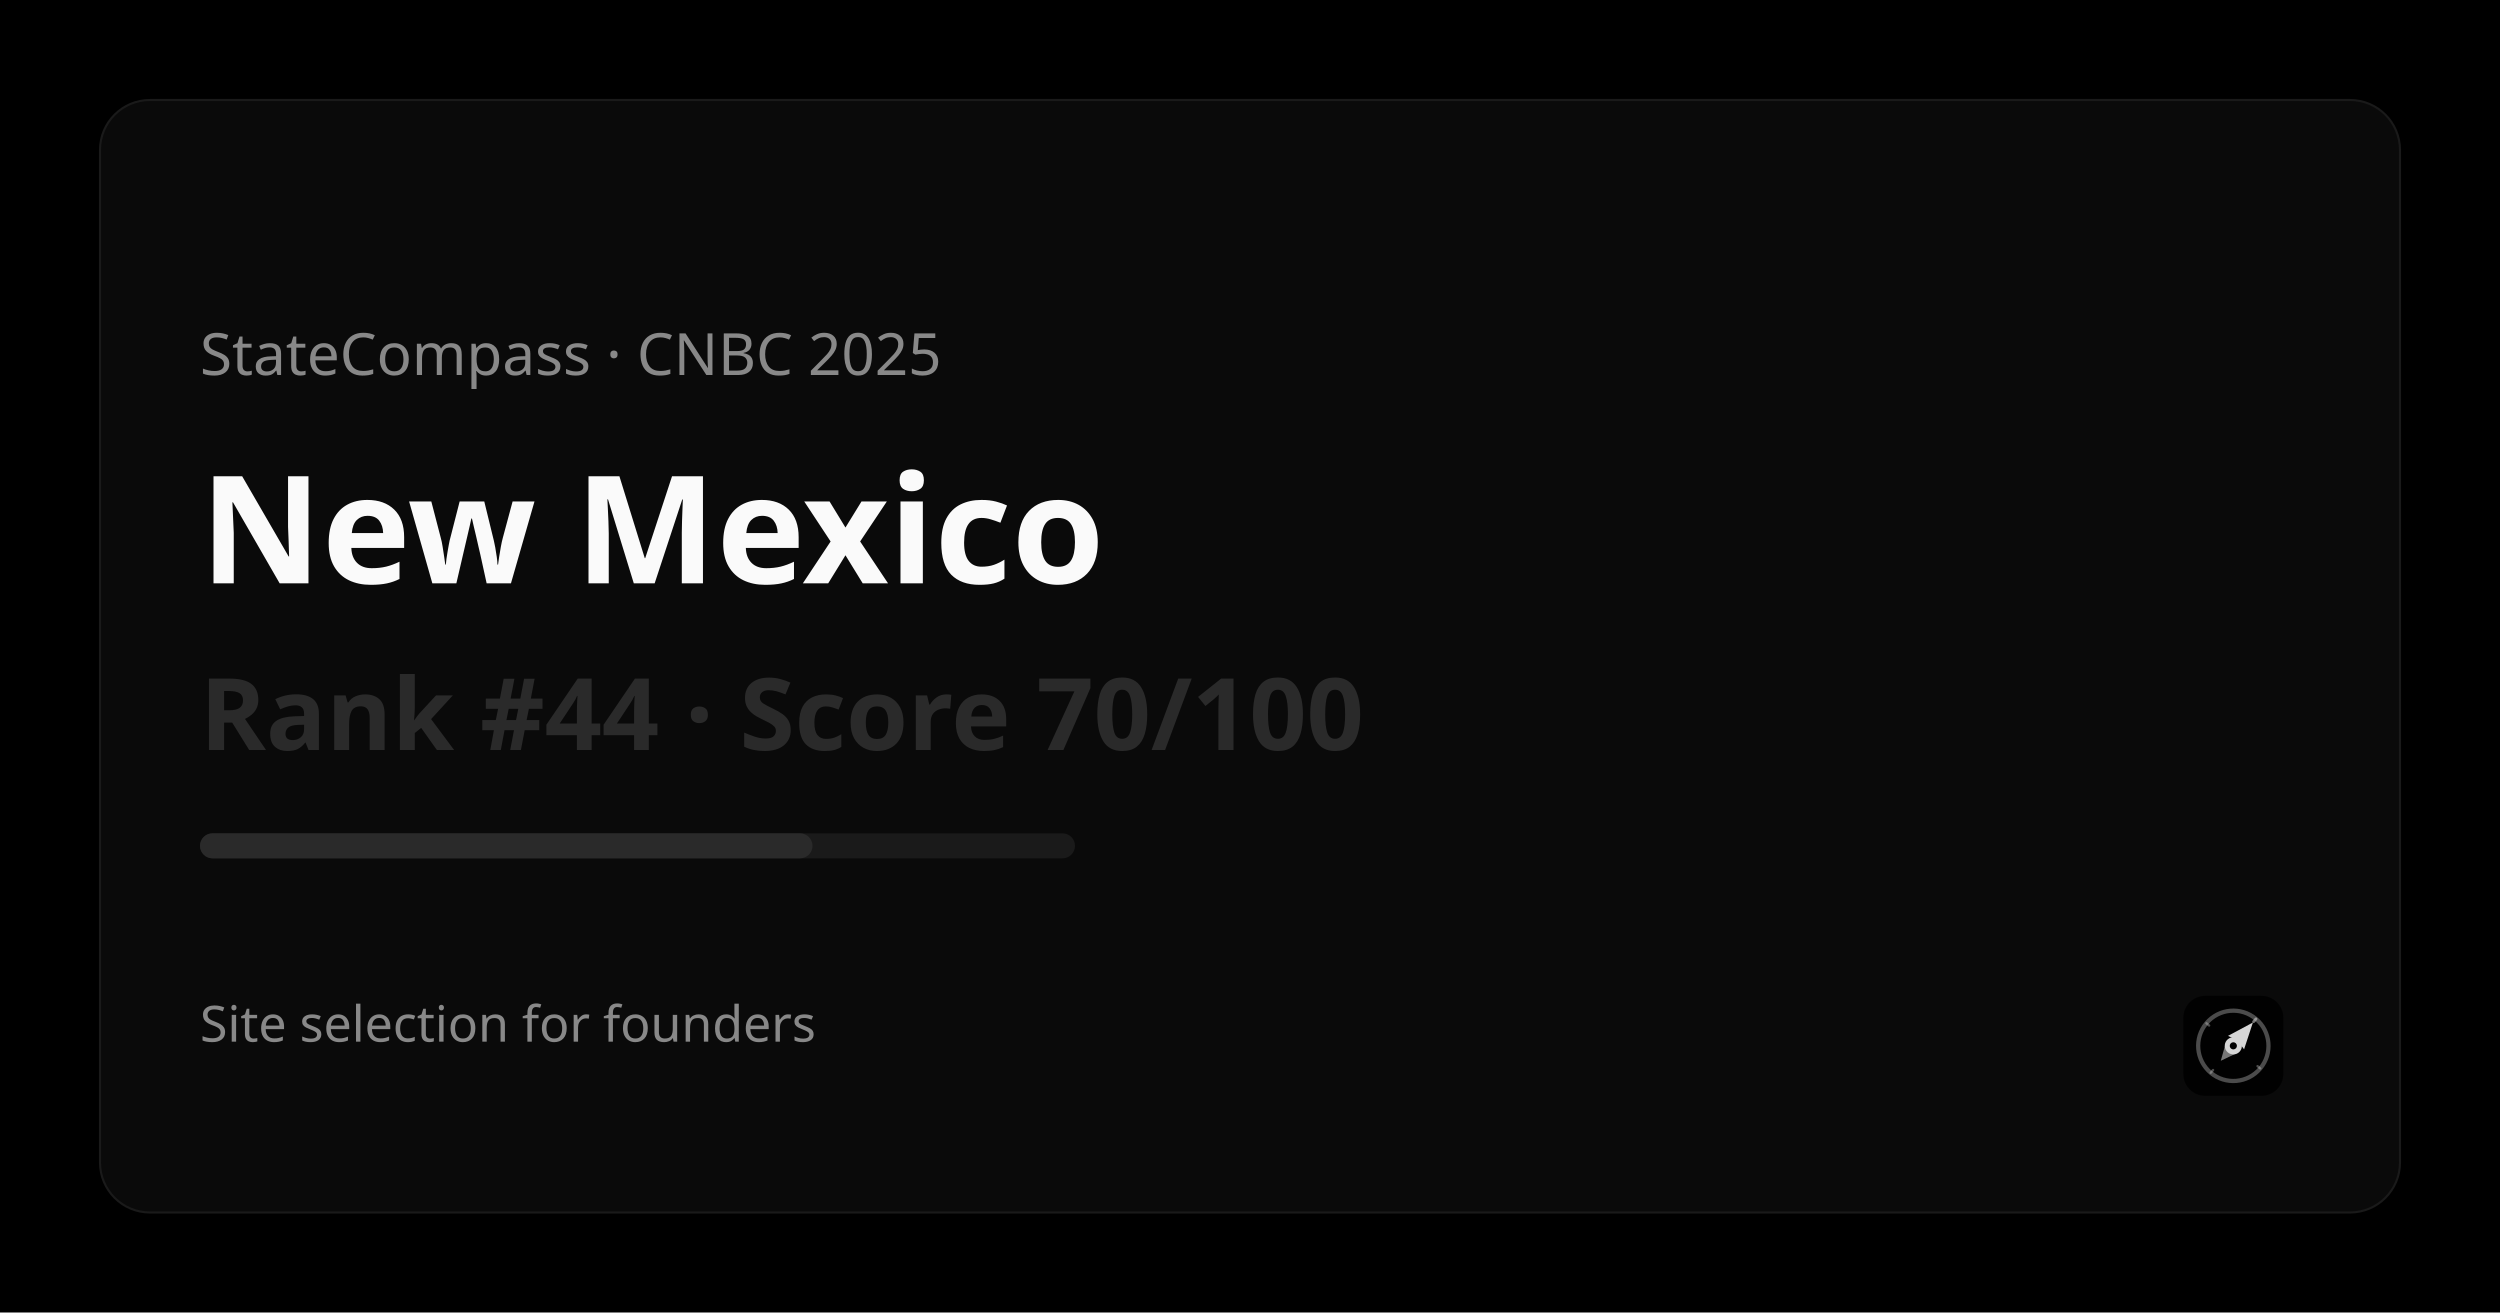
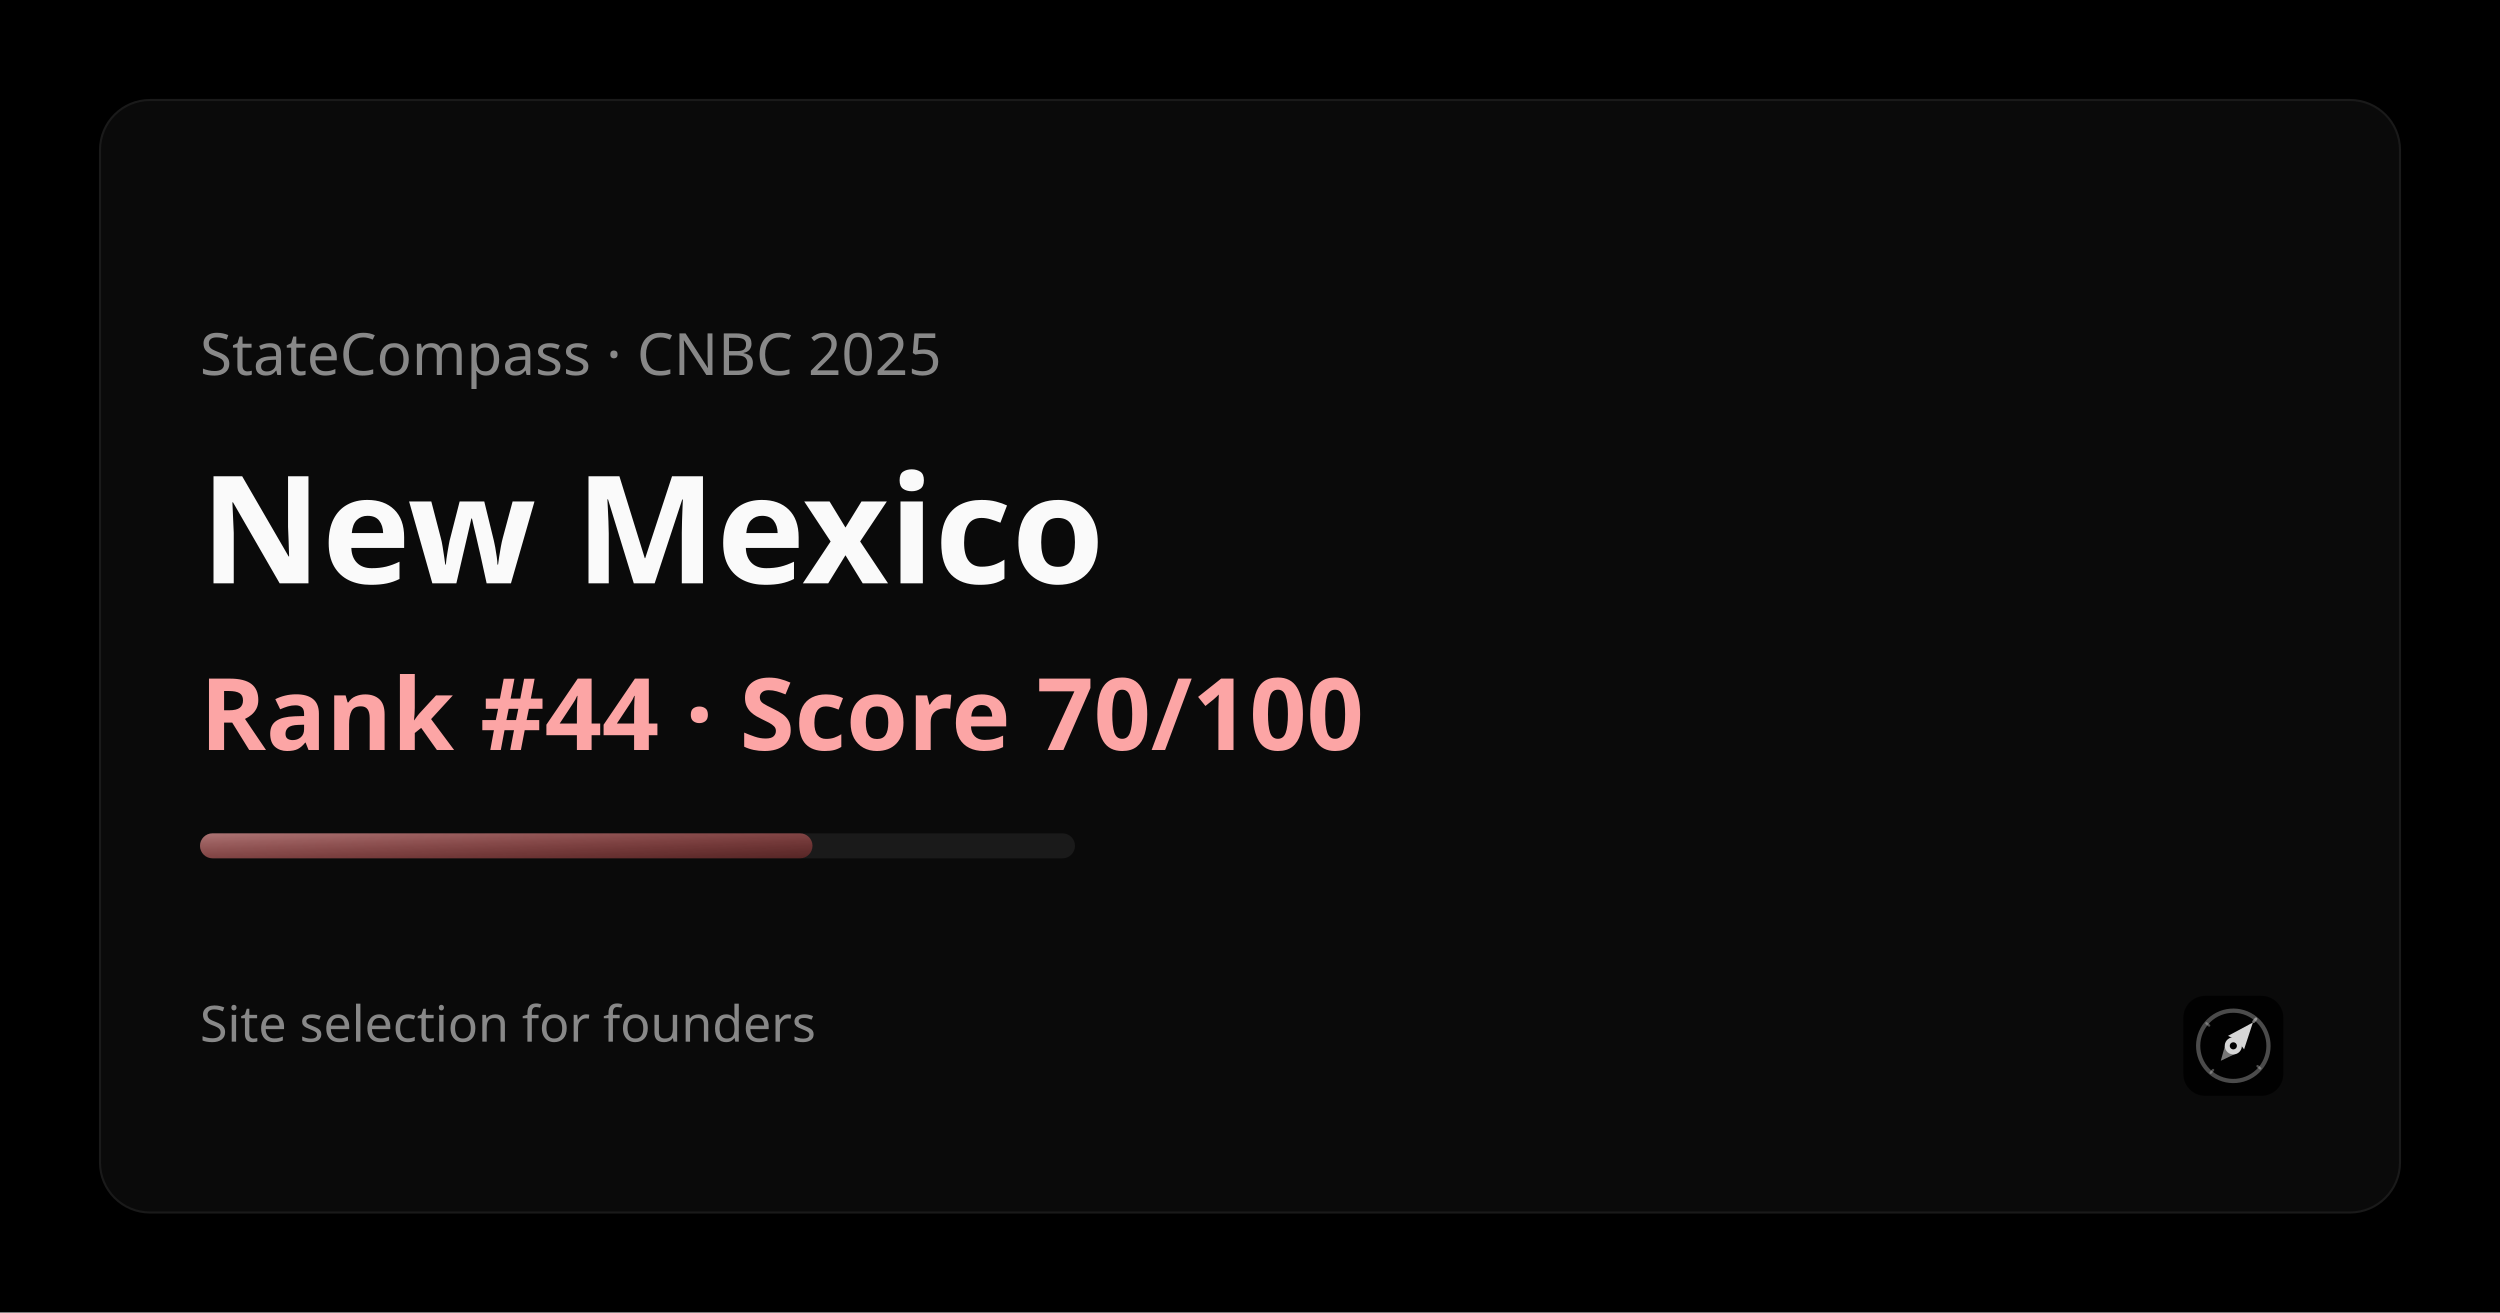
<svg xmlns="http://www.w3.org/2000/svg" width="1200" height="630" viewBox="0 0 1200 630">
+   <defs>
+     <linearGradient id="og-tier-red" x1="0%" y1="0%" x2="100%" y2="100%">
+       <stop offset="0%" stop-color="#fca5a5" stop-opacity="0.65" />
+       <stop offset="100%" stop-color="#ef4444" stop-opacity="0.28" />
+     </linearGradient>
+   </defs>
  <rect width="1200" height="630" fill="#000000" />
  <rect x="48" y="48" width="1104" height="534" rx="24" fill="#0a0a0a" stroke="#1a1a1a" />
  <text x="96" y="180" fill="#888888" font-family="system-ui,sans-serif" font-size="28">StateCompass · CNBC 2025</text>
  <text x="96" y="280" fill="#fafafa" font-family="system-ui,sans-serif" font-size="72" font-weight="700">New Mexico</text>
-   <text x="96" y="360" fill="#2a2a2a" font-family="system-ui,sans-serif" font-size="48" font-weight="600">Rank #44 · Score 70/100</text>
+   <text x="96" y="360" fill="#fca5a5" font-family="system-ui,sans-serif" font-size="48" font-weight="600">Rank #44 · Score 70/100</text>
  <rect x="96" y="400" width="420" height="12" rx="6" fill="#1a1a1a" />
-   <rect x="96" y="400" width="294" height="12" rx="6" fill="#2a2a2a" />
+   <rect x="96" y="400" width="294" height="12" rx="6" fill="url(#og-tier-red)" />
  <text x="96" y="500" fill="#888888" font-family="system-ui,sans-serif" font-size="24">Site selection for founders</text>
  <g transform="translate(1104, 534)" opacity="0.85">
    <g transform="translate(-56, -56)">
      <rect width="48" height="48" rx="10.5" fill="#000000" />
      <g transform="translate(24.00,24.00) rotate(40)">
        <circle cx="0" cy="0" r="16.88" fill="none" stroke="#fafafa" stroke-width="2.03" opacity="0.35" />
        <line x1="0" y1="-16.88" x2="0" y2="-15.15" stroke="#fafafa" stroke-width="1.35" stroke-linecap="round" opacity="0.55" />
        <line x1="16.88" y1="0" x2="15.15" y2="0" stroke="#fafafa" stroke-width="1.12" stroke-linecap="round" opacity="0.35" />
        <line x1="0" y1="16.88" x2="0" y2="15.15" stroke="#fafafa" stroke-width="1.12" stroke-linecap="round" opacity="0.35" />
        <line x1="-16.88" y1="0" x2="-15.15" y2="0" stroke="#fafafa" stroke-width="1.12" stroke-linecap="round" opacity="0.35" />
        <path d="M 0,-14.62 L -5.03,-2.03 L 0,-3.22 L 5.03,-2.03 Z" fill="#fafafa" />
        <path d="M 0,9.38 L -3.53,1.58 L 0,0.22 L 3.53,1.58 Z" fill="#8a8a8a" />
        <circle cx="0" cy="0" r="4.12" fill="#fafafa" />
        <circle cx="0" cy="0" r="1.72" fill="#000000" />
      </g>
    </g>
  </g>
</svg>
